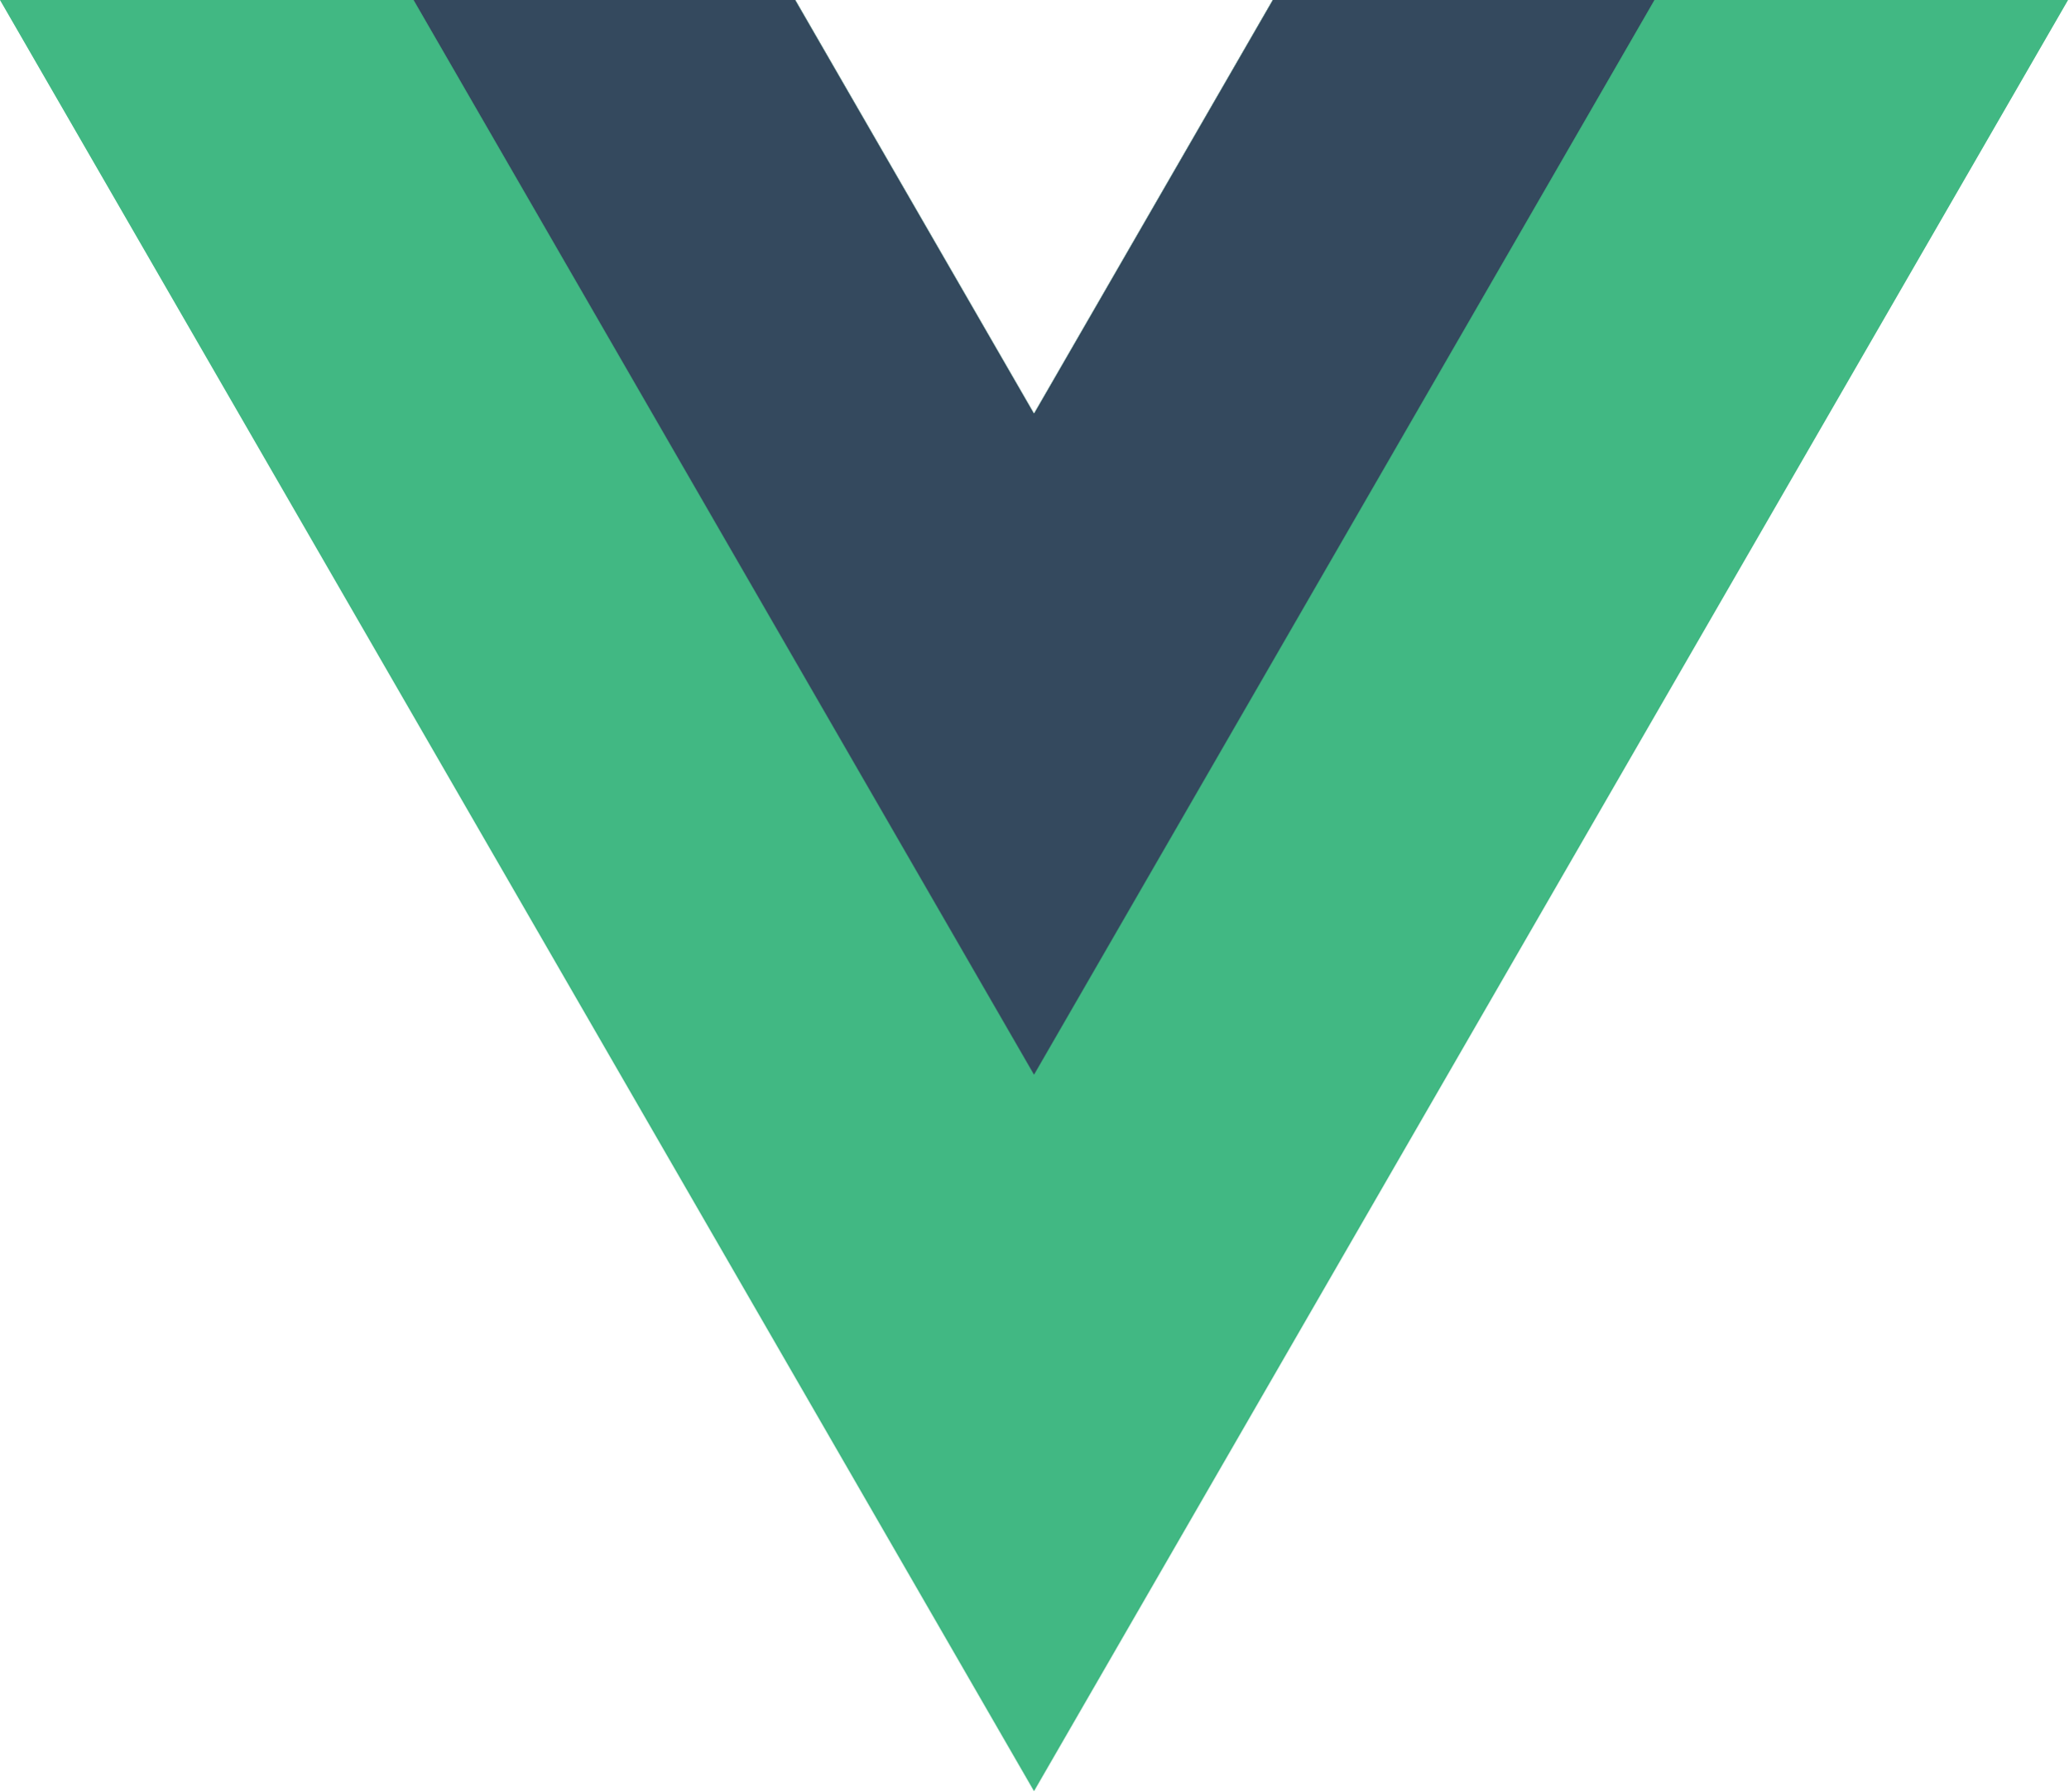
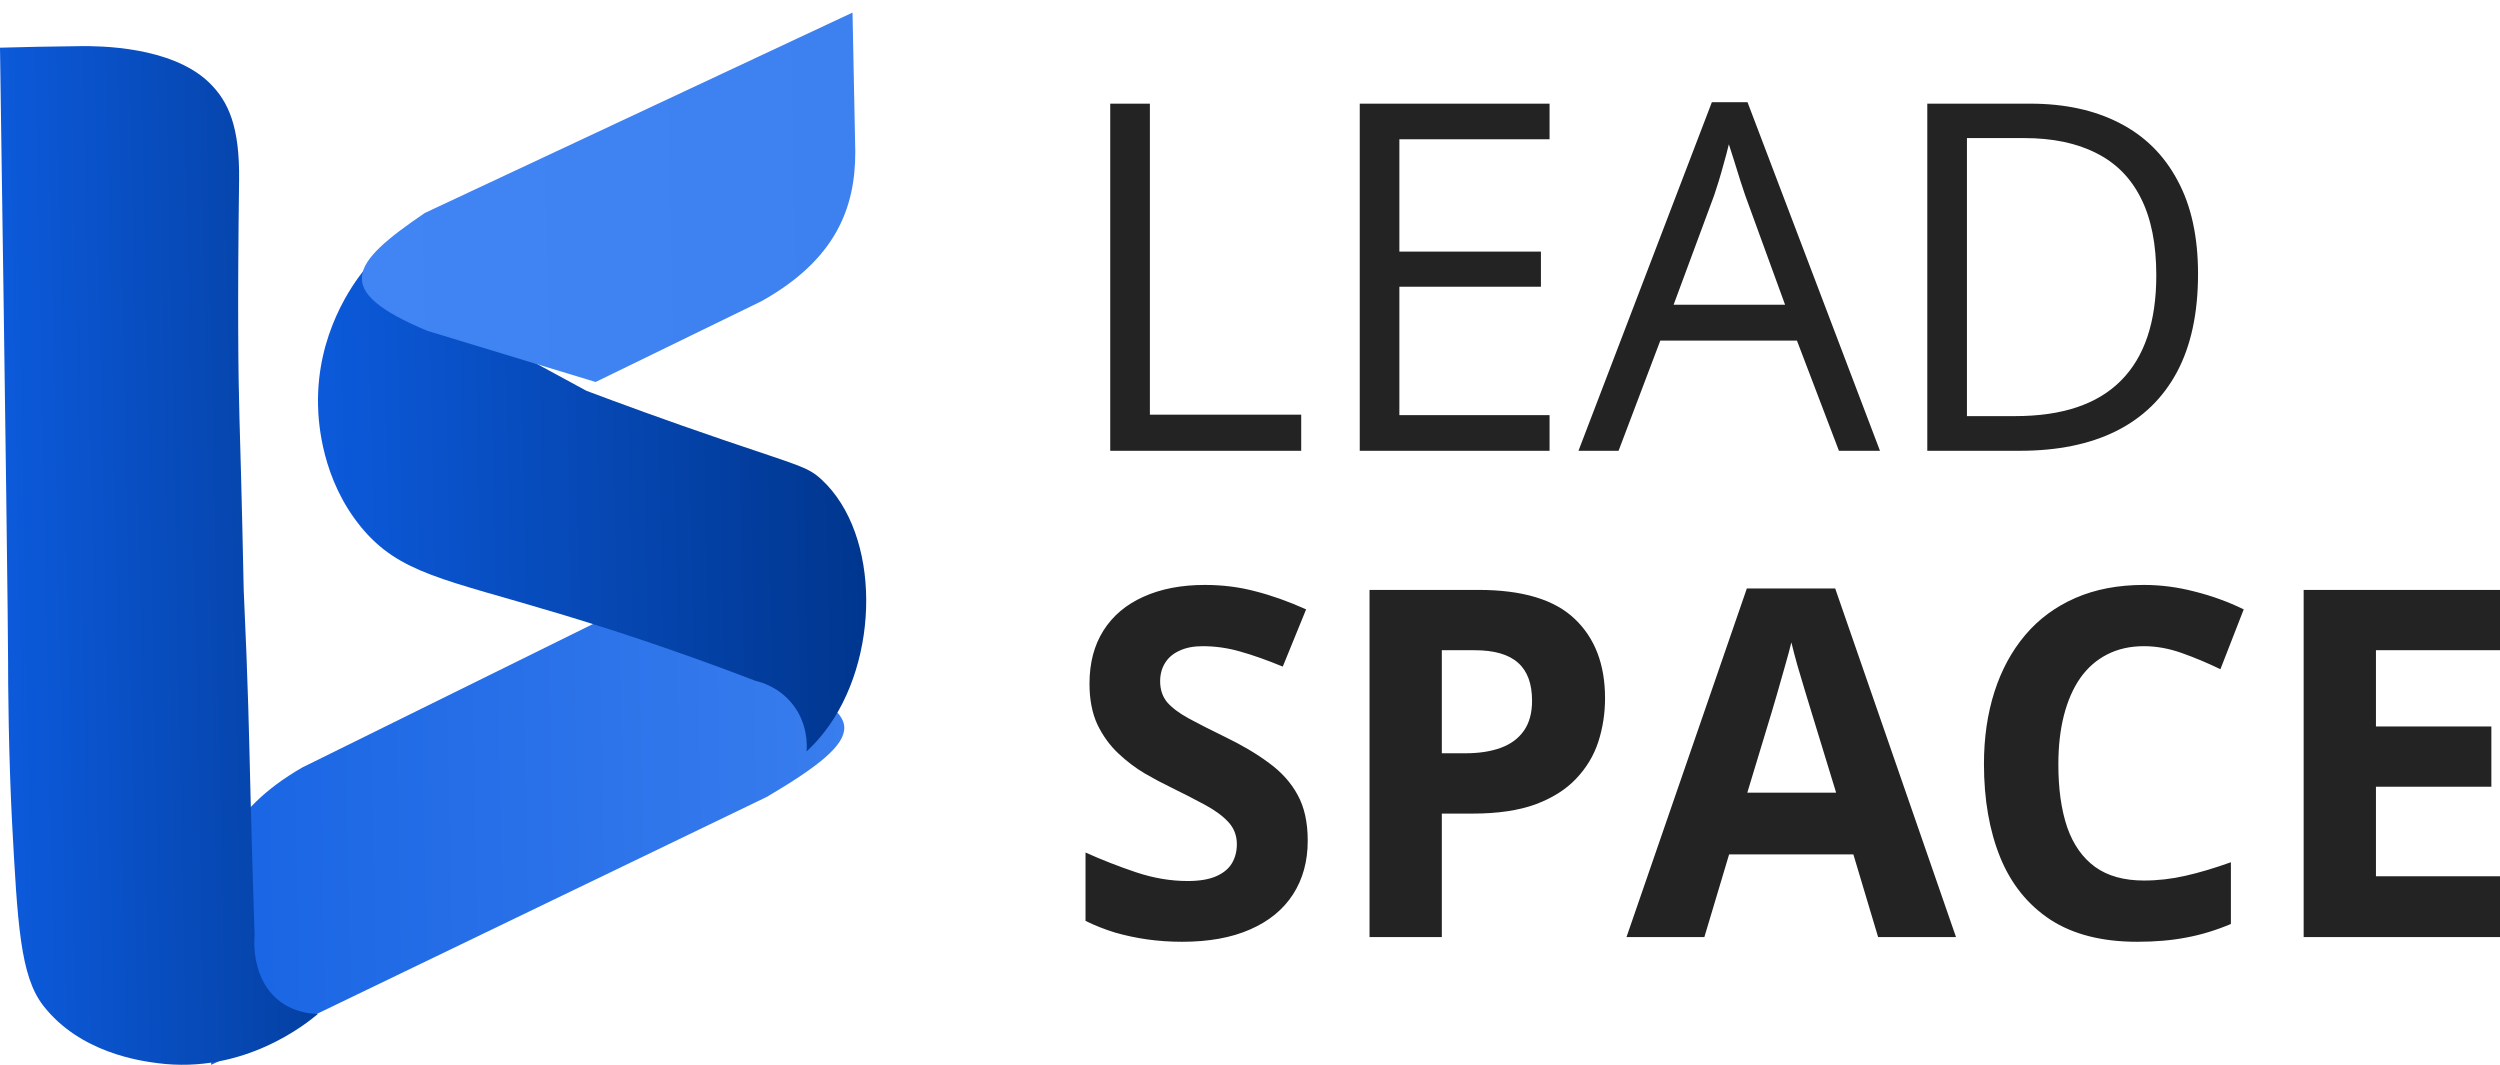
- <svg xmlns="http://www.w3.org/2000/svg" viewBox="0 0 261.76 226.69">
-   <path d="M161.096.001l-30.225 52.351L100.647.001H-.005l130.877 226.688L261.749.001z" fill="#41b883" />
-   <path d="M161.096.001l-30.225 52.351L100.647.001H52.346l78.526 136.01L209.398.001z" fill="#34495e" />
+ <svg xmlns="http://www.w3.org/2000/svg" width="108" height="46" viewBox="0 0 108 46" fill="none">
+   <path d="M47.962 19.474V4.478H49.675V17.914H56.212V19.474H47.962ZM66.941 19.474H58.741V4.478H66.941V6.016H60.453V10.868H66.568V12.386H60.453V17.935H66.941V19.474ZM79.442 19.474L77.628 14.714H71.725L69.922 19.474H68.19L73.952 4.416H75.493L81.215 19.474H79.442ZM77.115 13.165L75.392 8.437C75.352 8.314 75.285 8.112 75.191 7.832C75.103 7.551 75.013 7.261 74.919 6.96C74.825 6.659 74.748 6.416 74.687 6.232C74.62 6.512 74.546 6.792 74.465 7.073C74.391 7.346 74.317 7.603 74.244 7.842C74.17 8.074 74.106 8.273 74.052 8.437L72.3 13.165H77.115ZM94.955 11.832C94.955 13.521 94.653 14.933 94.048 16.068C93.444 17.197 92.567 18.048 91.419 18.622C90.277 19.19 88.89 19.474 87.259 19.474H83.259V4.478H87.702C89.199 4.478 90.489 4.758 91.57 5.319C92.651 5.873 93.484 6.696 94.068 7.791C94.659 8.878 94.955 10.225 94.955 11.832ZM93.152 11.893C93.152 10.546 92.93 9.435 92.487 8.56C92.05 7.685 91.406 7.035 90.552 6.611C89.707 6.18 88.669 5.965 87.44 5.965H84.972V17.976H87.057C89.085 17.976 90.606 17.467 91.62 16.448C92.641 15.429 93.152 13.911 93.152 11.893ZM56.494 36.316C56.494 37.205 56.283 37.977 55.86 38.634C55.437 39.291 54.819 39.797 54.006 40.152C53.2 40.508 52.22 40.685 51.065 40.685C50.554 40.685 50.054 40.651 49.564 40.583C49.08 40.514 48.614 40.415 48.164 40.285C47.721 40.149 47.297 39.981 46.895 39.783V36.829C47.593 37.143 48.318 37.427 49.07 37.68C49.822 37.933 50.568 38.06 51.307 38.06C51.817 38.06 52.227 37.991 52.536 37.855C52.851 37.718 53.079 37.53 53.221 37.29C53.361 37.051 53.432 36.778 53.432 36.47C53.432 36.094 53.308 35.772 53.059 35.506C52.811 35.239 52.468 34.989 52.032 34.757C51.602 34.524 51.115 34.275 50.571 34.008C50.229 33.844 49.856 33.646 49.453 33.413C49.05 33.174 48.667 32.883 48.305 32.541C47.942 32.199 47.643 31.786 47.408 31.3C47.18 30.808 47.066 30.22 47.066 29.536C47.066 28.64 47.267 27.874 47.67 27.238C48.073 26.602 48.647 26.117 49.393 25.782C50.145 25.44 51.031 25.269 52.052 25.269C52.818 25.269 53.546 25.361 54.238 25.546C54.936 25.724 55.665 25.983 56.424 26.325L55.416 28.797C54.738 28.517 54.13 28.302 53.593 28.151C53.056 27.994 52.509 27.915 51.951 27.915C51.562 27.915 51.23 27.98 50.954 28.11C50.679 28.233 50.471 28.411 50.329 28.643C50.188 28.869 50.118 29.132 50.118 29.433C50.118 29.789 50.219 30.09 50.42 30.336C50.628 30.575 50.937 30.808 51.347 31.033C51.763 31.259 52.28 31.522 52.898 31.823C53.65 32.186 54.292 32.565 54.822 32.962C55.359 33.352 55.773 33.813 56.061 34.346C56.35 34.873 56.494 35.529 56.494 36.316ZM63.868 25.484C65.769 25.484 67.155 25.901 68.028 26.736C68.901 27.563 69.338 28.705 69.338 30.162C69.338 30.818 69.241 31.447 69.046 32.049C68.851 32.644 68.532 33.174 68.089 33.639C67.652 34.104 67.068 34.473 66.336 34.747C65.604 35.013 64.701 35.147 63.626 35.147H62.287V40.48H59.164V25.484H63.868ZM63.707 28.09H62.287V32.541H63.314C63.898 32.541 64.405 32.463 64.835 32.305C65.265 32.148 65.597 31.902 65.832 31.567C66.067 31.232 66.185 30.801 66.185 30.274C66.185 29.536 65.984 28.989 65.581 28.633C65.178 28.271 64.553 28.09 63.707 28.09ZM81.134 40.48L80.066 36.911H74.697L73.629 40.48H70.265L75.463 25.423H79.281L84.499 40.48H81.134ZM79.321 34.244L78.253 30.756C78.186 30.524 78.095 30.227 77.981 29.864C77.873 29.495 77.763 29.122 77.648 28.746C77.541 28.363 77.454 28.032 77.387 27.751C77.32 28.032 77.225 28.38 77.105 28.797C76.99 29.208 76.879 29.597 76.772 29.967C76.665 30.336 76.587 30.599 76.54 30.756L75.483 34.244H79.321ZM92.618 27.915C92.02 27.915 91.49 28.035 91.026 28.274C90.569 28.507 90.183 28.845 89.868 29.29C89.559 29.734 89.324 30.271 89.162 30.9C89.001 31.529 88.921 32.237 88.921 33.023C88.921 34.083 89.048 34.989 89.304 35.742C89.565 36.487 89.968 37.058 90.512 37.454C91.056 37.844 91.758 38.039 92.618 38.039C93.215 38.039 93.813 37.971 94.411 37.834C95.015 37.697 95.67 37.502 96.375 37.249V39.916C95.724 40.19 95.082 40.385 94.451 40.501C93.82 40.624 93.111 40.685 92.325 40.685C90.808 40.685 89.559 40.367 88.578 39.731C87.604 39.089 86.882 38.193 86.412 37.044C85.942 35.889 85.707 34.541 85.707 33.003C85.707 31.868 85.858 30.828 86.161 29.884C86.463 28.941 86.906 28.124 87.49 27.433C88.075 26.742 88.796 26.209 89.656 25.833C90.516 25.457 91.503 25.269 92.618 25.269C93.35 25.269 94.082 25.365 94.814 25.556C95.552 25.741 96.257 25.997 96.929 26.325L95.922 28.91C95.371 28.643 94.817 28.411 94.26 28.213C93.702 28.014 93.155 27.915 92.618 27.915ZM108 40.48H99.518V25.484H108V28.09H102.641V31.382H107.627V33.988H102.641V37.855H108V40.48Z" fill="#232323" />
+   <path d="M9.123 46.002L33.138 34.42C37.608 31.78 37.596 30.842 33.035 29.172C30.589 27.409 28.15 26.105 25.747 26.893L13.063 33.153C9.826 35.014 8.992 37.337 9 39.819L9.123 46.002Z" fill="url(#paint0_linear_1_618)" />
+   <path d="M15.724 11.668C15.251 12.265 13.669 14.405 13.739 17.509C13.754 18.292 13.913 20.707 15.588 22.757C17.244 24.784 19.217 25.024 24.152 26.509C26.188 27.122 29.111 28.059 32.635 29.412C32.883 29.47 33.624 29.676 34.202 30.377C34.923 31.249 34.861 32.249 34.845 32.462C35.043 32.276 35.326 31.994 35.62 31.614C38.017 28.524 38.067 23.106 35.493 20.718C34.888 20.16 34.527 20.125 31.34 19.036C28.723 18.145 26.637 17.373 25.331 16.881C22.128 15.141 18.926 13.405 15.724 11.668Z" fill="url(#paint1_linear_1_618)" />
+   <path d="M0 2.06C0.366 2.048 0.928 2.036 1.617 2.021C2.536 2.005 3.357 1.993 3.536 1.993C4.217 1.989 7.398 1.981 9.035 3.568C9.891 4.396 10.356 5.506 10.329 7.782C10.257 13.196 10.293 16.256 10.345 18.078C10.361 18.607 10.448 21.519 10.528 25.478C10.583 26.934 10.583 26.616 10.647 28.271C10.774 31.573 10.778 33.025 10.906 37.45C10.926 38.142 10.958 39.164 10.998 40.414C10.989 40.493 10.806 42.347 12.156 43.306C12.765 43.736 13.414 43.795 13.737 43.799C13.263 44.201 10.547 46.421 6.805 45.928C6.08 45.833 3.452 45.486 1.867 43.441C0.876 42.164 0.757 39.932 0.518 35.464C0.466 34.466 0.406 32.858 0.378 31.315C0.35 29.93 0.35 28.908 0.35 28.645C0.342 26.787 0.263 20.163 0 2.06Z" fill="url(#paint2_linear_1_618)" />
+   <path d="M36.829 0.543L18.352 9.2C15.123 11.395 14.31 12.55 18.455 14.291L25.73 16.502L32.89 13.015C36.123 11.21 36.955 8.956 36.948 6.548L36.829 0.543Z" fill="url(#paint3_linear_1_618)" />
+   <defs>
+     <linearGradient id="paint0_linear_1_618" x1="8.938" y1="36.523" x2="36.565" y2="35.981" gradientUnits="userSpaceOnUse">
+       <stop stop-color="#3B7CE7" />
+       <stop offset="1.38522e-07" stop-color="#1864E3" />
+       <stop offset="1" stop-color="#397DEE" />
+     </linearGradient>
+     <linearGradient id="paint1_linear_1_618" x1="13.835" y1="22.294" x2="37.337" y2="21.819" gradientUnits="userSpaceOnUse">
+       <stop stop-color="#0C5ADB" />
+       <stop offset="1" stop-color="#00368E" />
+     </linearGradient>
+     <linearGradient id="paint2_linear_1_618" x1="0.232" y1="24.104" x2="13.334" y2="23.839" gradientUnits="userSpaceOnUse">
+       <stop stop-color="#0C5ADB" />
+       <stop offset="1" stop-color="#0440A2" />
+     </linearGradient>
+     <linearGradient id="paint3_linear_1_618" x1="15.567" y1="8.838" x2="36.987" y2="8.405" gradientUnits="userSpaceOnUse">
+       <stop stop-color="#0C5ADB" />
+       <stop offset="1.38522e-07" stop-color="#4184F3" />
+       <stop offset="1" stop-color="#3D81F0" />
+     </linearGradient>
+   </defs>
</svg>
